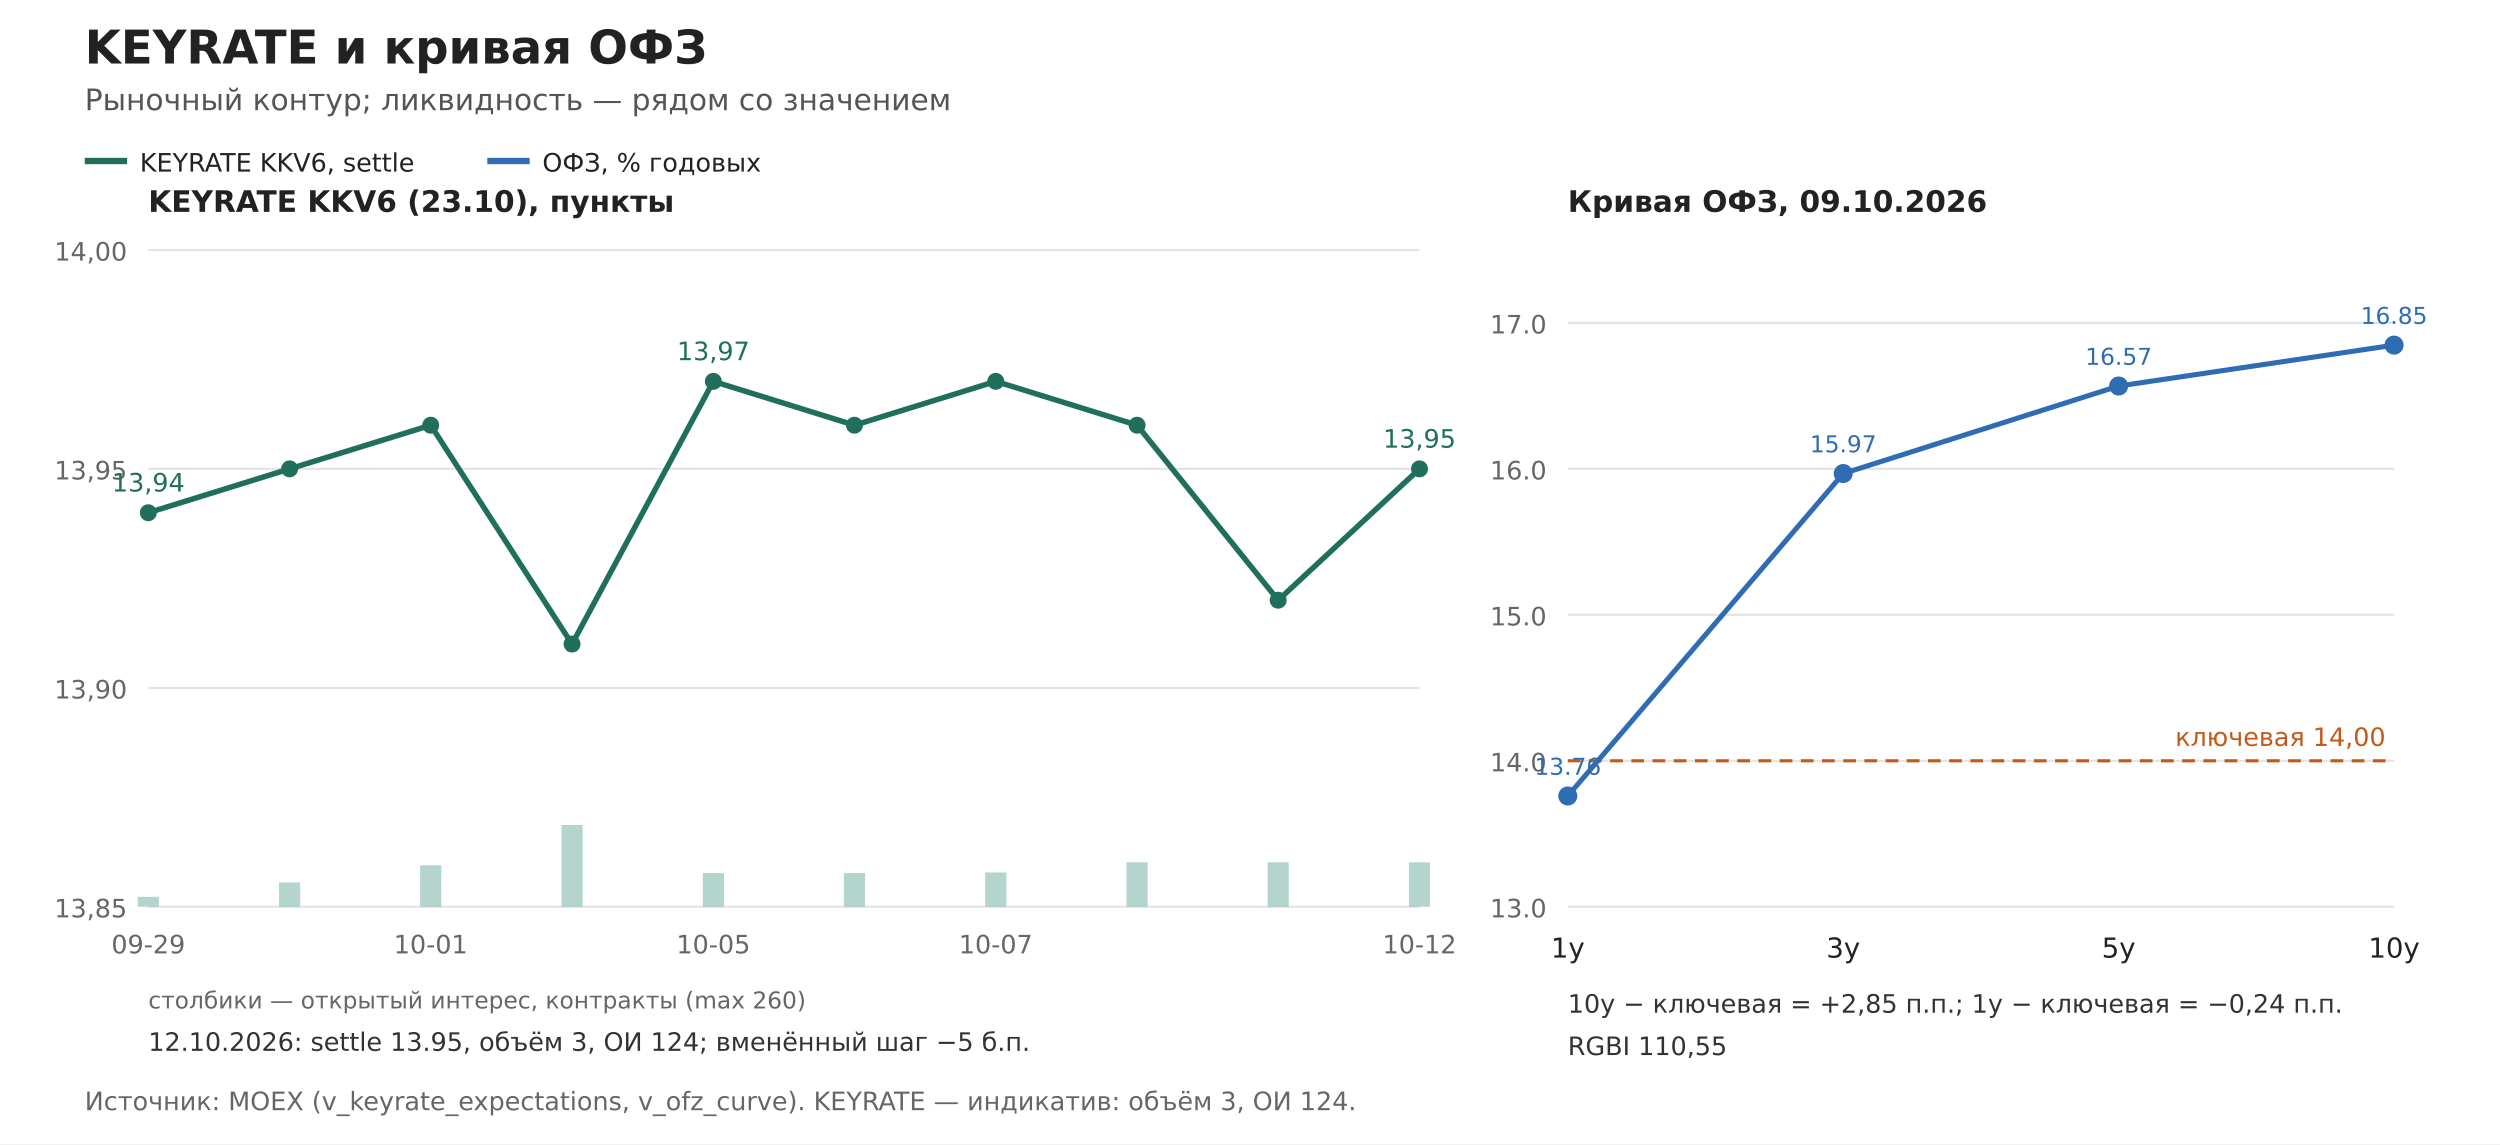
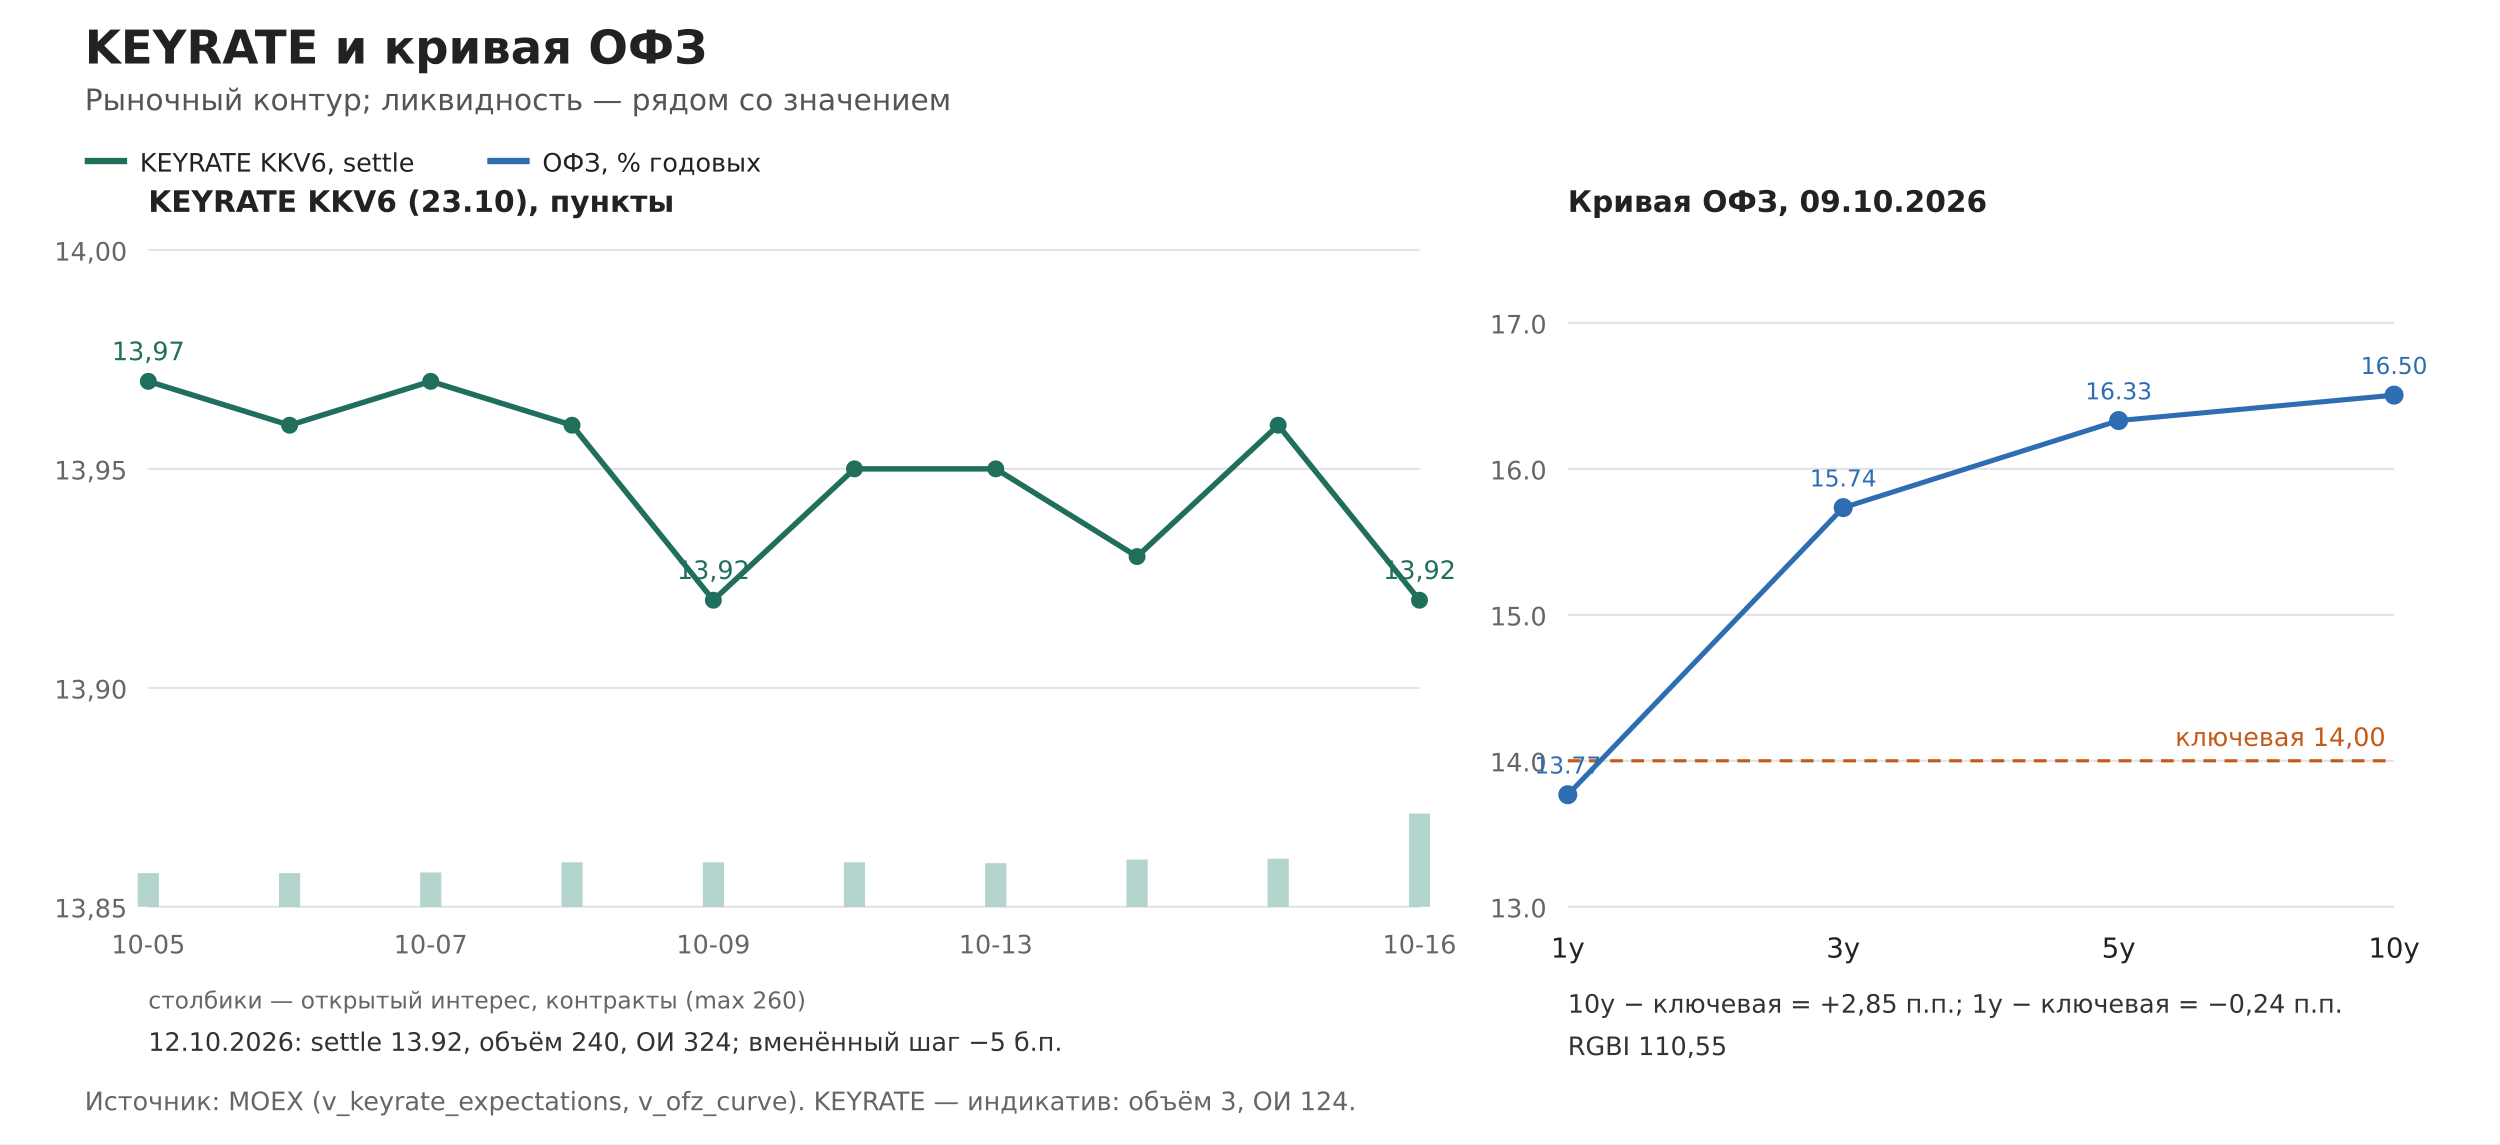
<svg xmlns="http://www.w3.org/2000/svg" width="1180" height="540" viewBox="0 0 1180 540" role="img" aria-labelledby="title desc">
  <rect x="0" y="0" width="1180" height="540" fill="#ffffff" />
  <text x="40.0" y="30.0" font-family="DejaVu Sans, Arial, Helvetica, sans-serif" font-size="22" text-anchor="start" font-weight="bold" fill="#222222">KEYRATE и кривая ОФЗ</text>
  <text x="40.0" y="52.0" font-family="DejaVu Sans, Arial, Helvetica, sans-serif" font-size="14" text-anchor="start" font-weight="normal" fill="#555555">Рыночный контур; ликвидность — рядом со значением</text>
  <line x1="40.0" y1="76.0" x2="60.0" y2="76.0" stroke="#1f6f5c" stroke-width="3" />
  <text x="66.0" y="81.0" font-family="DejaVu Sans, Arial, Helvetica, sans-serif" font-size="12" text-anchor="start" font-weight="normal" fill="#222222">KEYRATE KKV6, settle</text>
  <line x1="230.0" y1="76.0" x2="250.0" y2="76.0" stroke="#2f6db3" stroke-width="3" />
  <text x="256.0" y="81.0" font-family="DejaVu Sans, Arial, Helvetica, sans-serif" font-size="12" text-anchor="start" font-weight="normal" fill="#222222">ОФЗ, % годовых</text>
  <text x="70.0" y="100.0" font-family="DejaVu Sans, Arial, Helvetica, sans-serif" font-size="14" text-anchor="start" font-weight="bold" fill="#222222">KEYRATE KKV6 (23.10), пункты</text>
  <line x1="70.0" y1="428.0" x2="670.0" y2="428.0" stroke="#e3e3e3" stroke-width="1" />
  <text x="60.0" y="433.0" font-family="DejaVu Sans, Arial, Helvetica, sans-serif" font-size="12" text-anchor="end" font-weight="normal" fill="#666666">13,85</text>
  <line x1="70.0" y1="324.7" x2="670.0" y2="324.7" stroke="#e3e3e3" stroke-width="1" />
  <text x="60.0" y="329.7" font-family="DejaVu Sans, Arial, Helvetica, sans-serif" font-size="12" text-anchor="end" font-weight="normal" fill="#666666">13,90</text>
  <line x1="70.0" y1="221.3" x2="670.0" y2="221.3" stroke="#e3e3e3" stroke-width="1" />
  <text x="60.0" y="226.3" font-family="DejaVu Sans, Arial, Helvetica, sans-serif" font-size="12" text-anchor="end" font-weight="normal" fill="#666666">13,95</text>
  <line x1="70.0" y1="118.0" x2="670.0" y2="118.0" stroke="#e3e3e3" stroke-width="1" />
  <text x="60.0" y="123.0" font-family="DejaVu Sans, Arial, Helvetica, sans-serif" font-size="12" text-anchor="end" font-weight="normal" fill="#666666">14,00</text>
-   <text x="70.0" y="450.0" font-family="DejaVu Sans, Arial, Helvetica, sans-serif" font-size="12" text-anchor="middle" font-weight="normal" fill="#666666">09-29</text>
-   <text x="203.3" y="450.0" font-family="DejaVu Sans, Arial, Helvetica, sans-serif" font-size="12" text-anchor="middle" font-weight="normal" fill="#666666">10-01</text>
-   <text x="336.7" y="450.0" font-family="DejaVu Sans, Arial, Helvetica, sans-serif" font-size="12" text-anchor="middle" font-weight="normal" fill="#666666">10-05</text>
-   <text x="470.0" y="450.0" font-family="DejaVu Sans, Arial, Helvetica, sans-serif" font-size="12" text-anchor="middle" font-weight="normal" fill="#666666">10-07</text>
-   <text x="670.0" y="450.0" font-family="DejaVu Sans, Arial, Helvetica, sans-serif" font-size="12" text-anchor="middle" font-weight="normal" fill="#666666">10-12</text>
-   <polyline points="70.0,242.0 136.7,221.3 203.3,200.7 270.0,304.0 336.7,180.0 403.3,200.7 470.0,180.0 536.7,200.7 603.3,283.3 670.0,221.3" fill="none" stroke="#1f6f5c" stroke-width="2.6" stroke-linejoin="round" stroke-linecap="round" />
-   <circle cx="70.0" cy="242.0" r="4.0" fill="#1f6f5c" />
-   <text x="70.0" y="232.0" font-family="DejaVu Sans, Arial, Helvetica, sans-serif" font-size="12" text-anchor="middle" font-weight="normal" fill="#1f6f5c">13,94</text>
-   <circle cx="136.7" cy="221.3" r="4.0" fill="#1f6f5c" />
-   <circle cx="203.3" cy="200.7" r="4.0" fill="#1f6f5c" />
-   <circle cx="270.0" cy="304.0" r="4.0" fill="#1f6f5c" />
-   <circle cx="336.7" cy="180.0" r="4.0" fill="#1f6f5c" />
-   <text x="336.7" y="170.0" font-family="DejaVu Sans, Arial, Helvetica, sans-serif" font-size="12" text-anchor="middle" font-weight="normal" fill="#1f6f5c">13,97</text>
-   <circle cx="403.3" cy="200.7" r="4.0" fill="#1f6f5c" />
-   <circle cx="470.0" cy="180.0" r="4.0" fill="#1f6f5c" />
-   <circle cx="536.7" cy="200.7" r="4.0" fill="#1f6f5c" />
-   <circle cx="603.3" cy="283.3" r="4.0" fill="#1f6f5c" />
-   <circle cx="670.0" cy="221.3" r="4.0" fill="#1f6f5c" />
-   <text x="670.0" y="211.3" font-family="DejaVu Sans, Arial, Helvetica, sans-serif" font-size="12" text-anchor="middle" font-weight="normal" fill="#1f6f5c">13,95</text>
-   <rect x="65.0" y="423.3" width="10" height="4.7" fill="#9bc7bc" opacity="0.75" />
-   <rect x="131.7" y="416.5" width="10" height="11.5" fill="#9bc7bc" opacity="0.75" />
-   <rect x="198.3" y="408.4" width="10" height="19.6" fill="#9bc7bc" opacity="0.75" />
-   <rect x="265.0" y="389.4" width="10" height="38.6" fill="#9bc7bc" opacity="0.75" />
-   <rect x="331.7" y="412.1" width="10" height="15.9" fill="#9bc7bc" opacity="0.75" />
-   <rect x="398.3" y="412.1" width="10" height="15.9" fill="#9bc7bc" opacity="0.75" />
-   <rect x="465.0" y="411.8" width="10" height="16.2" fill="#9bc7bc" opacity="0.75" />
-   <rect x="531.7" y="407.0" width="10" height="21.0" fill="#9bc7bc" opacity="0.75" />
-   <rect x="598.3" y="407.0" width="10" height="21.0" fill="#9bc7bc" opacity="0.75" />
-   <rect x="665.0" y="407.0" width="10" height="21.0" fill="#9bc7bc" opacity="0.75" />
+   <text x="70.0" y="450.0" font-family="DejaVu Sans, Arial, Helvetica, sans-serif" font-size="12" text-anchor="middle" font-weight="normal" fill="#666666">10-05</text>
+   <text x="203.3" y="450.0" font-family="DejaVu Sans, Arial, Helvetica, sans-serif" font-size="12" text-anchor="middle" font-weight="normal" fill="#666666">10-07</text>
+   <text x="336.7" y="450.0" font-family="DejaVu Sans, Arial, Helvetica, sans-serif" font-size="12" text-anchor="middle" font-weight="normal" fill="#666666">10-09</text>
+   <text x="470.0" y="450.0" font-family="DejaVu Sans, Arial, Helvetica, sans-serif" font-size="12" text-anchor="middle" font-weight="normal" fill="#666666">10-13</text>
+   <text x="670.0" y="450.0" font-family="DejaVu Sans, Arial, Helvetica, sans-serif" font-size="12" text-anchor="middle" font-weight="normal" fill="#666666">10-16</text>
+   <polyline points="70.0,180.0 136.7,200.7 203.3,180.0 270.0,200.7 336.7,283.3 403.3,221.3 470.0,221.3 536.7,262.7 603.3,200.7 670.0,283.3" fill="none" stroke="#1f6f5c" stroke-width="2.6" stroke-linejoin="round" stroke-linecap="round" />
+   <circle cx="70.0" cy="180.0" r="4.0" fill="#1f6f5c" />
+   <text x="70.0" y="170.0" font-family="DejaVu Sans, Arial, Helvetica, sans-serif" font-size="12" text-anchor="middle" font-weight="normal" fill="#1f6f5c">13,97</text>
+   <circle cx="136.7" cy="200.7" r="4.0" fill="#1f6f5c" />
+   <circle cx="203.3" cy="180.0" r="4.0" fill="#1f6f5c" />
+   <circle cx="270.0" cy="200.7" r="4.0" fill="#1f6f5c" />
+   <circle cx="336.7" cy="283.3" r="4.0" fill="#1f6f5c" />
+   <text x="336.7" y="273.3" font-family="DejaVu Sans, Arial, Helvetica, sans-serif" font-size="12" text-anchor="middle" font-weight="normal" fill="#1f6f5c">13,92</text>
+   <circle cx="403.3" cy="221.3" r="4.0" fill="#1f6f5c" />
+   <circle cx="470.0" cy="221.3" r="4.0" fill="#1f6f5c" />
+   <circle cx="536.7" cy="262.7" r="4.0" fill="#1f6f5c" />
+   <circle cx="603.3" cy="200.7" r="4.0" fill="#1f6f5c" />
+   <circle cx="670.0" cy="283.3" r="4.0" fill="#1f6f5c" />
+   <text x="670.0" y="273.3" font-family="DejaVu Sans, Arial, Helvetica, sans-serif" font-size="12" text-anchor="middle" font-weight="normal" fill="#1f6f5c">13,92</text>
+   <rect x="65.0" y="412.1" width="10" height="15.9" fill="#9bc7bc" opacity="0.75" />
+   <rect x="131.7" y="412.1" width="10" height="15.9" fill="#9bc7bc" opacity="0.75" />
+   <rect x="198.3" y="411.8" width="10" height="16.2" fill="#9bc7bc" opacity="0.75" />
+   <rect x="265.0" y="407.0" width="10" height="21.0" fill="#9bc7bc" opacity="0.75" />
+   <rect x="331.7" y="407.0" width="10" height="21.0" fill="#9bc7bc" opacity="0.75" />
+   <rect x="398.3" y="407.0" width="10" height="21.0" fill="#9bc7bc" opacity="0.75" />
+   <rect x="465.0" y="407.4" width="10" height="20.6" fill="#9bc7bc" opacity="0.75" />
+   <rect x="531.7" y="405.7" width="10" height="22.3" fill="#9bc7bc" opacity="0.75" />
+   <rect x="598.3" y="405.3" width="10" height="22.7" fill="#9bc7bc" opacity="0.75" />
+   <rect x="665.0" y="384.0" width="10" height="44.0" fill="#9bc7bc" opacity="0.75" />
  <text x="70.0" y="476.0" font-family="DejaVu Sans, Arial, Helvetica, sans-serif" font-size="11" text-anchor="start" font-weight="normal" fill="#666666">столбики — открытый интерес, контракты (max 260)</text>
-   <text x="70.0" y="496.0" font-family="DejaVu Sans, Arial, Helvetica, sans-serif" font-size="12" text-anchor="start" font-weight="normal" fill="#333333">12.10.2026: settle 13.95, объём 3, ОИ 124; вменённый шаг −5 б.п.</text>
+   <text x="70.0" y="496.0" font-family="DejaVu Sans, Arial, Helvetica, sans-serif" font-size="12" text-anchor="start" font-weight="normal" fill="#333333">12.10.2026: settle 13.92, объём 240, ОИ 324; вменённый шаг −5 б.п.</text>
  <text x="740.0" y="100.0" font-family="DejaVu Sans, Arial, Helvetica, sans-serif" font-size="14" text-anchor="start" font-weight="bold" fill="#222222">Кривая ОФЗ, 09.10.2026</text>
  <line x1="740.0" y1="428.0" x2="1130.0" y2="428.0" stroke="#e3e3e3" stroke-width="1" />
  <text x="730.0" y="433.0" font-family="DejaVu Sans, Arial, Helvetica, sans-serif" font-size="12" text-anchor="end" font-weight="normal" fill="#666666">13.0</text>
  <line x1="740.0" y1="359.1" x2="1130.0" y2="359.1" stroke="#e3e3e3" stroke-width="1" />
  <text x="730.0" y="364.1" font-family="DejaVu Sans, Arial, Helvetica, sans-serif" font-size="12" text-anchor="end" font-weight="normal" fill="#666666">14.0</text>
  <line x1="740.0" y1="290.2" x2="1130.0" y2="290.2" stroke="#e3e3e3" stroke-width="1" />
  <text x="730.0" y="295.2" font-family="DejaVu Sans, Arial, Helvetica, sans-serif" font-size="12" text-anchor="end" font-weight="normal" fill="#666666">15.0</text>
  <line x1="740.0" y1="221.3" x2="1130.0" y2="221.3" stroke="#e3e3e3" stroke-width="1" />
  <text x="730.0" y="226.3" font-family="DejaVu Sans, Arial, Helvetica, sans-serif" font-size="12" text-anchor="end" font-weight="normal" fill="#666666">16.0</text>
  <line x1="740.0" y1="152.4" x2="1130.0" y2="152.4" stroke="#e3e3e3" stroke-width="1" />
  <text x="730.0" y="157.4" font-family="DejaVu Sans, Arial, Helvetica, sans-serif" font-size="12" text-anchor="end" font-weight="normal" fill="#666666">17.0</text>
  <line x1="740.0" y1="359.1" x2="1130.0" y2="359.1" stroke="#c45a1a" stroke-width="1.5" stroke-dasharray="6 4" />
  <text x="1126.0" y="352.1" font-family="DejaVu Sans, Arial, Helvetica, sans-serif" font-size="12" text-anchor="end" font-weight="normal" fill="#c45a1a">ключевая 14,00</text>
-   <circle cx="740.0" cy="375.7" r="4.5" fill="#2f6db3" />
+   <circle cx="740.0" cy="375.1" r="4.5" fill="#2f6db3" />
  <text x="740.0" y="452.0" font-family="DejaVu Sans, Arial, Helvetica, sans-serif" font-size="13" text-anchor="middle" font-weight="normal" fill="#222222">1y</text>
-   <text x="740.0" y="365.7" font-family="DejaVu Sans, Arial, Helvetica, sans-serif" font-size="11" text-anchor="middle" font-weight="normal" fill="#2f6db3">13.76</text>
-   <circle cx="870.0" cy="223.5" r="4.5" fill="#2f6db3" />
+   <text x="740.0" y="365.1" font-family="DejaVu Sans, Arial, Helvetica, sans-serif" font-size="11" text-anchor="middle" font-weight="normal" fill="#2f6db3">13.77</text>
+   <circle cx="870.0" cy="239.6" r="4.5" fill="#2f6db3" />
  <text x="870.0" y="452.0" font-family="DejaVu Sans, Arial, Helvetica, sans-serif" font-size="13" text-anchor="middle" font-weight="normal" fill="#222222">3y</text>
-   <text x="870.0" y="213.5" font-family="DejaVu Sans, Arial, Helvetica, sans-serif" font-size="11" text-anchor="middle" font-weight="normal" fill="#2f6db3">15.97</text>
-   <circle cx="1000.0" cy="182.2" r="4.5" fill="#2f6db3" />
+   <text x="870.0" y="229.6" font-family="DejaVu Sans, Arial, Helvetica, sans-serif" font-size="11" text-anchor="middle" font-weight="normal" fill="#2f6db3">15.74</text>
+   <circle cx="1000.0" cy="198.5" r="4.5" fill="#2f6db3" />
  <text x="1000.0" y="452.0" font-family="DejaVu Sans, Arial, Helvetica, sans-serif" font-size="13" text-anchor="middle" font-weight="normal" fill="#222222">5y</text>
-   <text x="1000.0" y="172.2" font-family="DejaVu Sans, Arial, Helvetica, sans-serif" font-size="11" text-anchor="middle" font-weight="normal" fill="#2f6db3">16.57</text>
-   <circle cx="1130.0" cy="162.9" r="4.5" fill="#2f6db3" />
+   <text x="1000.0" y="188.5" font-family="DejaVu Sans, Arial, Helvetica, sans-serif" font-size="11" text-anchor="middle" font-weight="normal" fill="#2f6db3">16.33</text>
+   <circle cx="1130.0" cy="186.5" r="4.5" fill="#2f6db3" />
  <text x="1130.0" y="452.0" font-family="DejaVu Sans, Arial, Helvetica, sans-serif" font-size="13" text-anchor="middle" font-weight="normal" fill="#222222">10y</text>
-   <text x="1130.0" y="152.9" font-family="DejaVu Sans, Arial, Helvetica, sans-serif" font-size="11" text-anchor="middle" font-weight="normal" fill="#2f6db3">16.85</text>
-   <polyline points="740.0,375.7 870.0,223.5 1000.0,182.2 1130.0,162.9" fill="none" stroke="#2f6db3" stroke-width="2.4" stroke-linejoin="round" stroke-linecap="round" />
+   <text x="1130.0" y="176.5" font-family="DejaVu Sans, Arial, Helvetica, sans-serif" font-size="11" text-anchor="middle" font-weight="normal" fill="#2f6db3">16.50</text>
+   <polyline points="740.0,375.1 870.0,239.6 1000.0,198.5 1130.0,186.5" fill="none" stroke="#2f6db3" stroke-width="2.4" stroke-linejoin="round" stroke-linecap="round" />
  <text x="740.0" y="478.0" font-family="DejaVu Sans, Arial, Helvetica, sans-serif" font-size="12" text-anchor="start" font-weight="normal" fill="#333333">10y − ключевая = +2,85 п.п.; 1y − ключевая = −0,24 п.п.</text>
  <text x="740.0" y="498.0" font-family="DejaVu Sans, Arial, Helvetica, sans-serif" font-size="12" text-anchor="start" font-weight="normal" fill="#333333">RGBI 110,55</text>
  <text x="40.0" y="524.0" font-family="DejaVu Sans, Arial, Helvetica, sans-serif" font-size="12" text-anchor="start" font-weight="normal" fill="#666666">Источник: MOEX (v_keyrate_expectations, v_ofz_curve). KEYRATE — индикатив: объём 3, ОИ 124.</text>
</svg>
